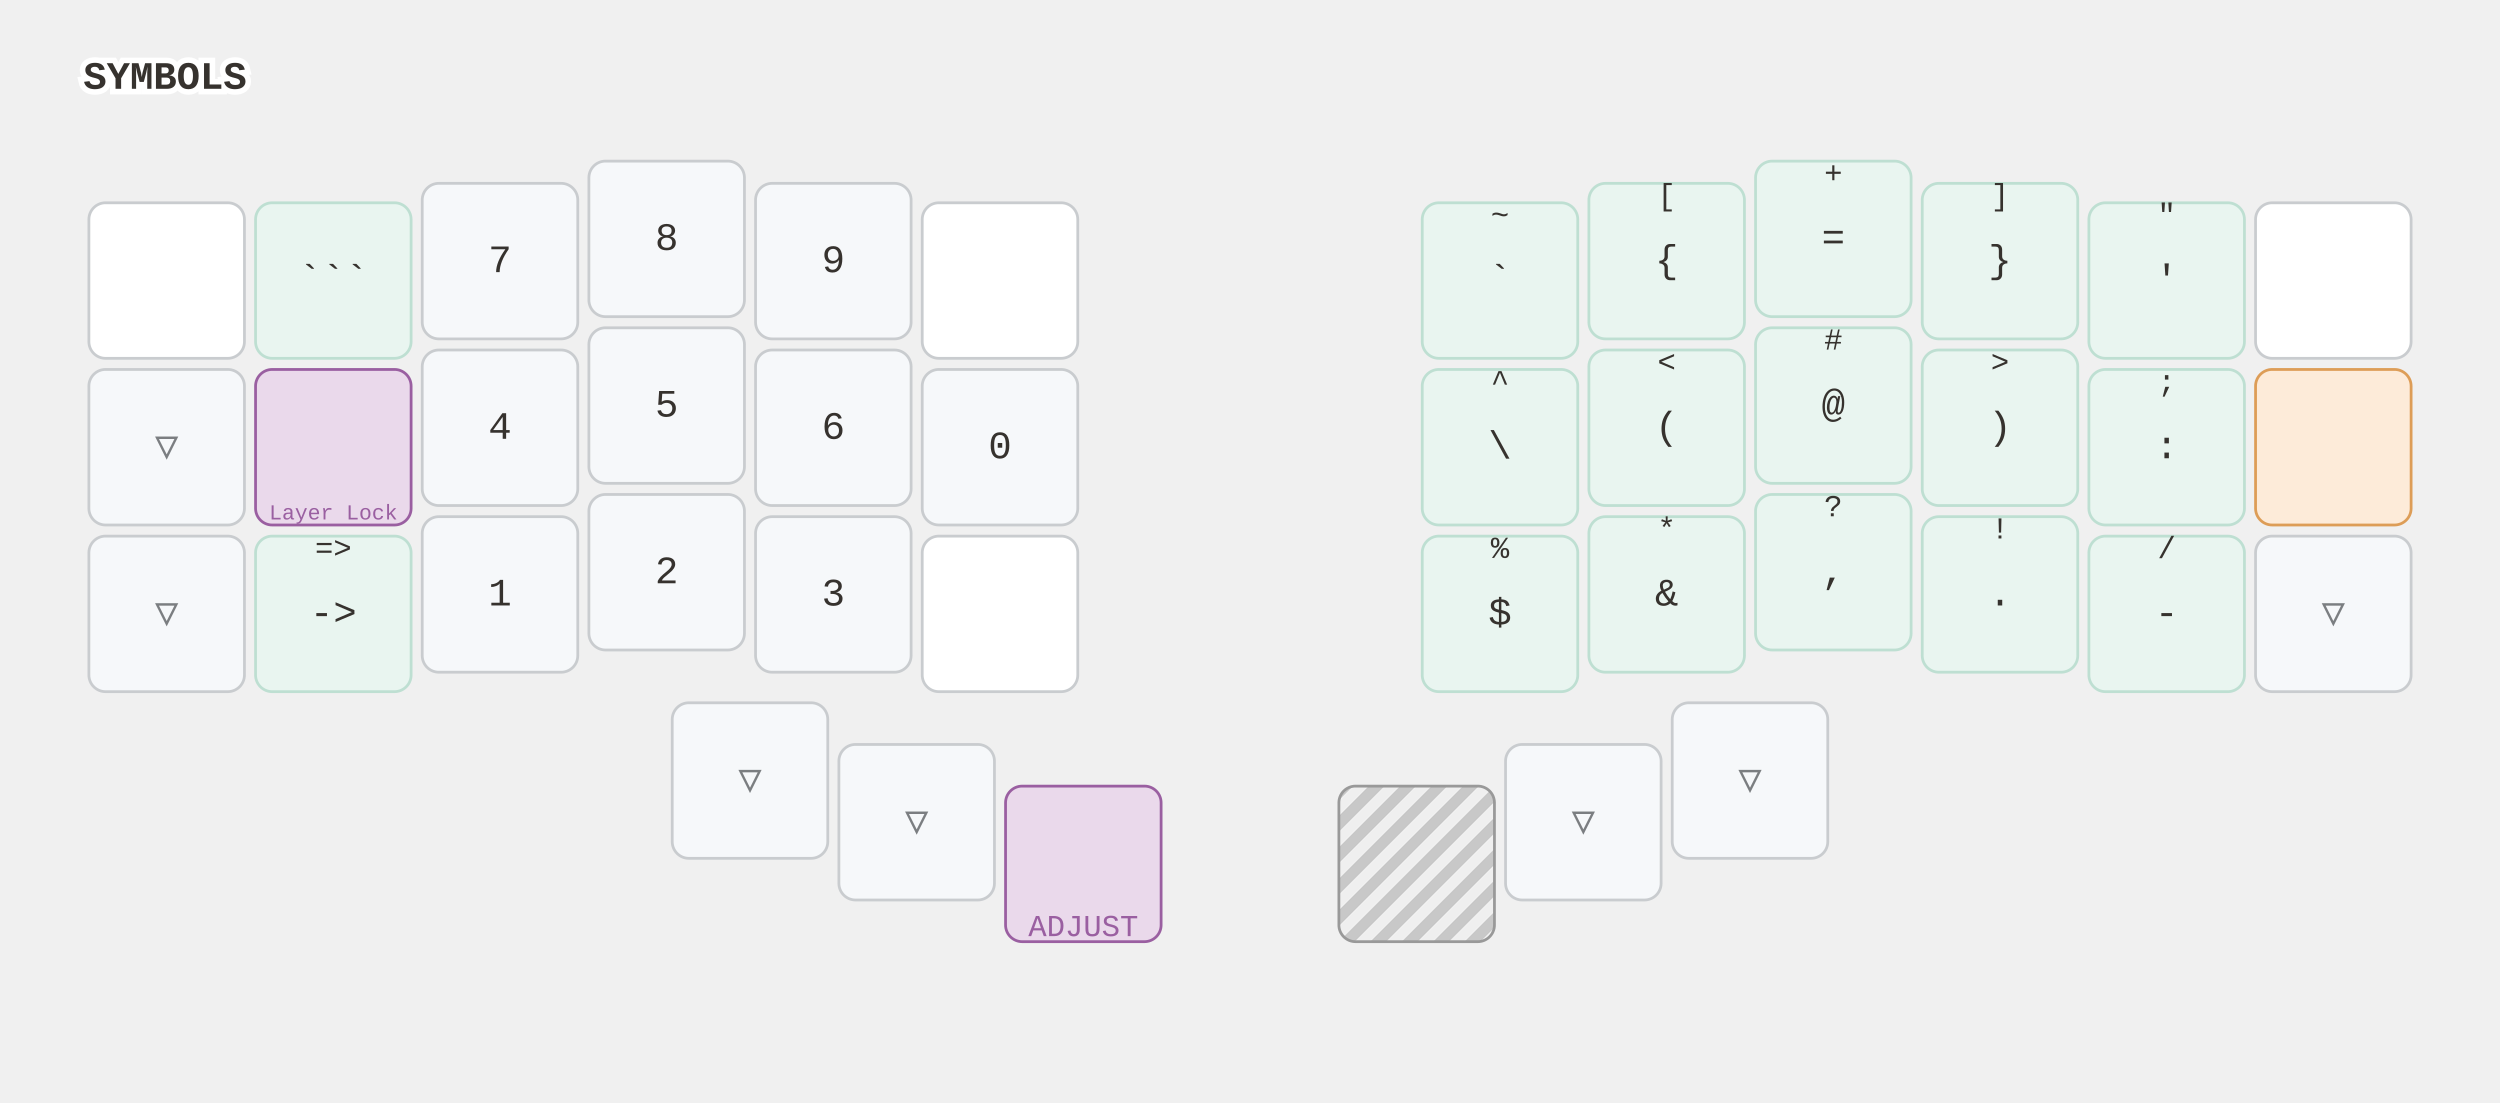
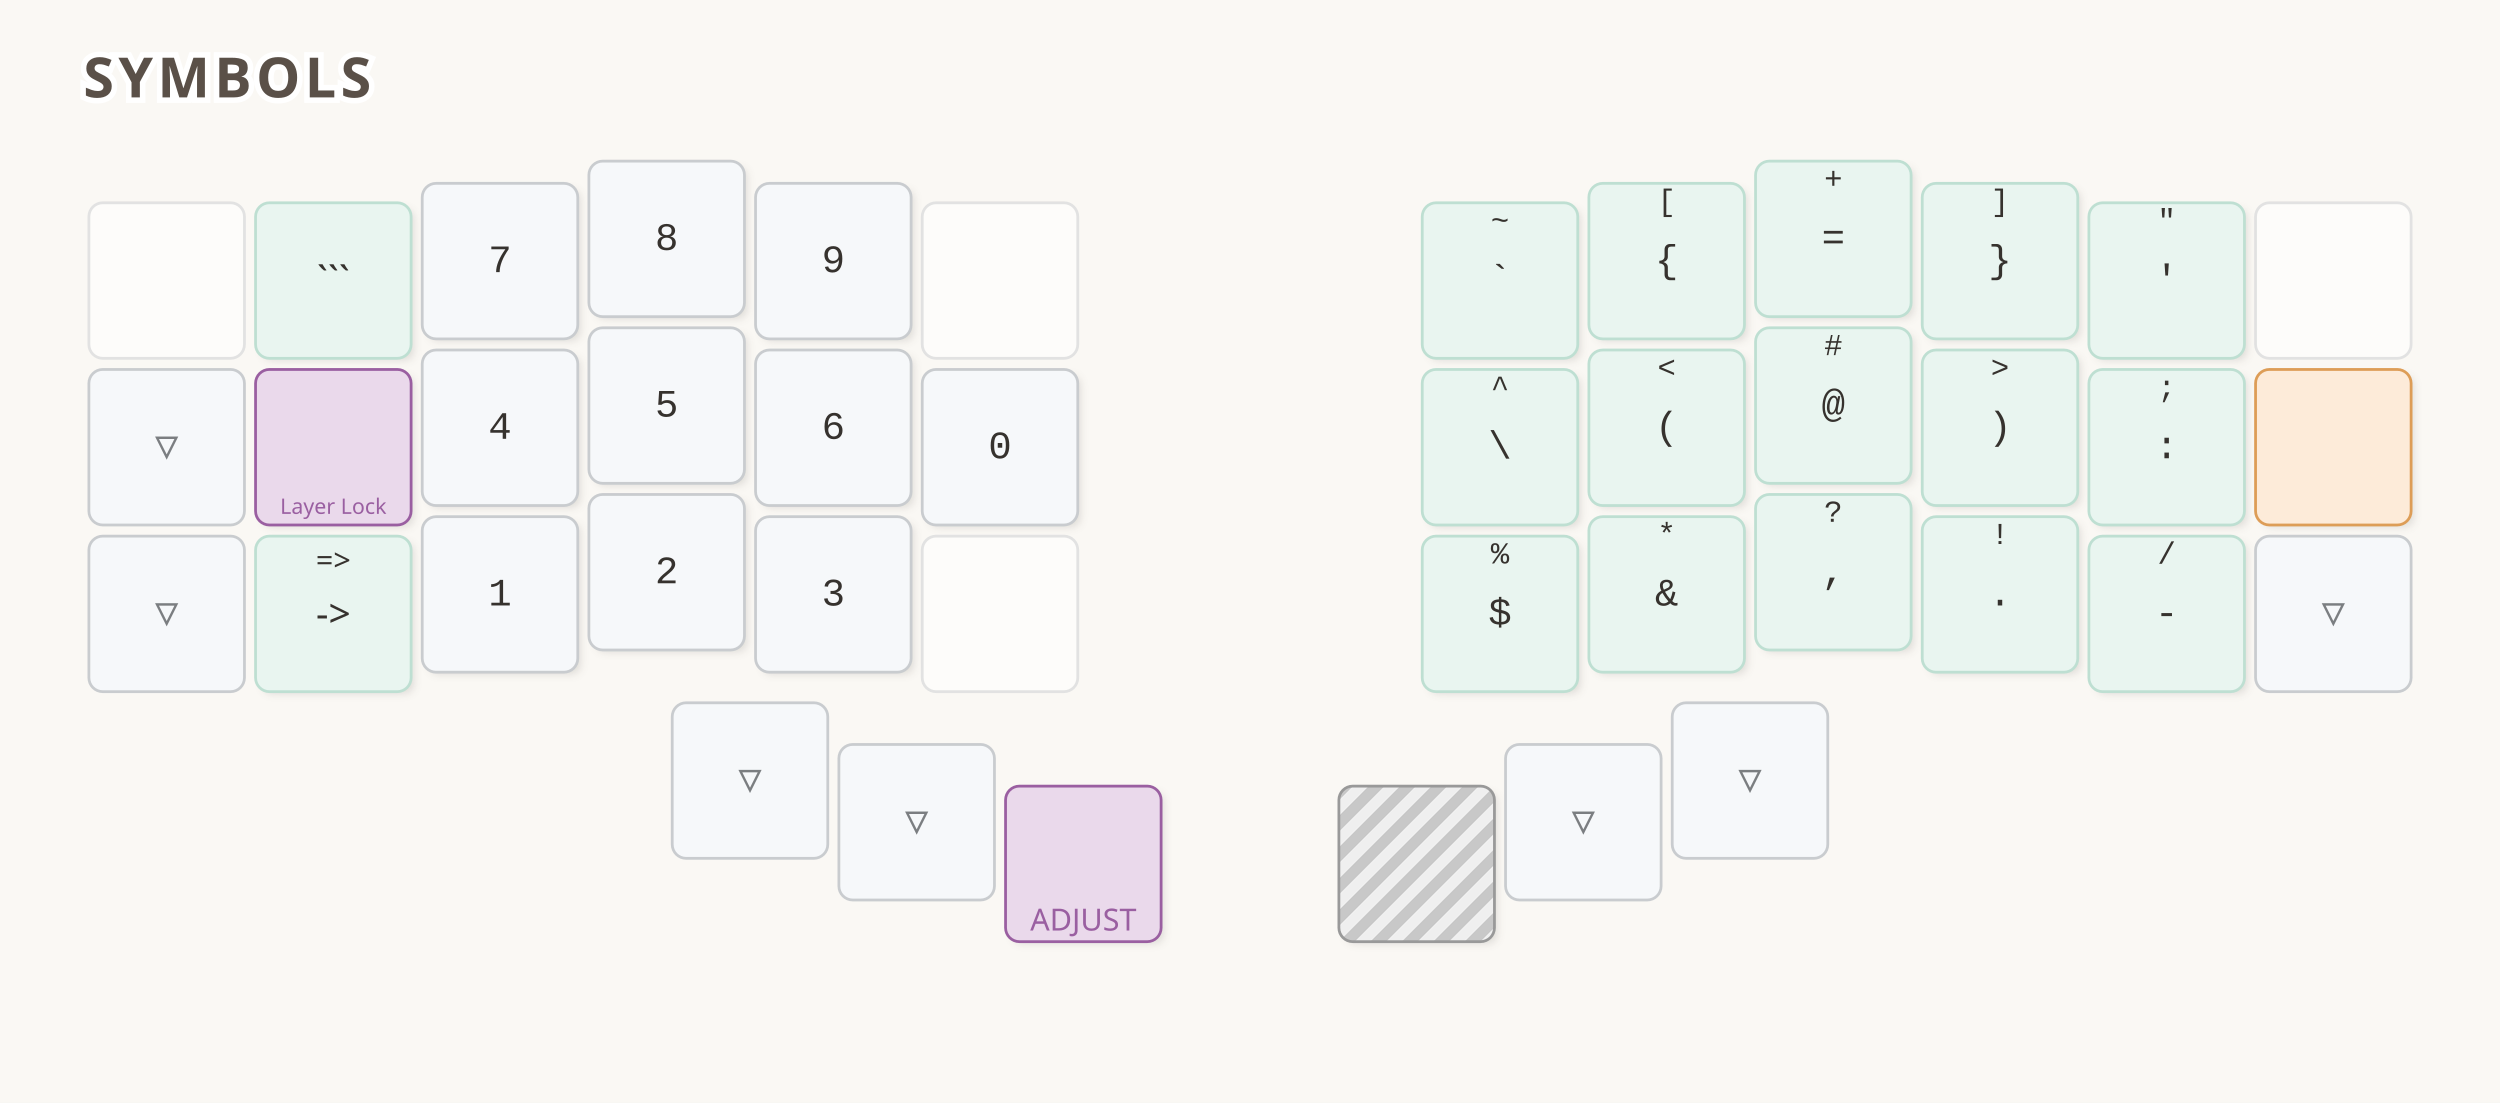
<svg xmlns="http://www.w3.org/2000/svg" xmlns:xlink="http://www.w3.org/1999/xlink" width="900" height="397" viewBox="0 0 900 397" class="keymap">
+   <defs>
+     <filter id="sh" x="-50%" y="-50%" width="200%" height="200%" color-interpolation-filters="sRGB">
+       <feGaussianBlur stdDeviation="1.6" />
+     </filter>
+   </defs>
+   <rect x="0" y="0" width="100%" height="100%" fill="#faf8f4" />
  <defs>/* start glyphs */
<svg id="mdi:backspace-outline">
      <svg id="mdi-backspace-outline" viewBox="0 0 24 24">
        <path d="M19,15.59L17.59,17L14,13.41L10.41,17L9,15.59L12.59,12L9,8.41L10.41,7L14,10.59L17.59,7L19,8.41L15.41,12L19,15.59M22,3A2,2 0 0,1 24,5V19A2,2 0 0,1 22,21H7C6.31,21 5.77,20.64 5.41,20.11L0,12L5.41,3.88C5.77,3.35 6.31,3 7,3H22M22,5H7L2.28,12L7,19H22V5Z" />
        <defs>
          <pattern id="stripes" patternUnits="userSpaceOnUse" width="8" height="8" patternTransform="rotate(45)">
            <rect width="8" height="8" fill="#efefef" />
            <rect width="4" height="8" fill="#c8c8c8" />
          </pattern>
        </defs>
      </svg>
      <defs>
        <pattern id="stripes" patternUnits="userSpaceOnUse" width="8" height="8" patternTransform="rotate(45)">
          <rect width="8" height="8" fill="#efefef" />
          <rect width="4" height="8" fill="#c8c8c8" />
        </pattern>
      </defs>
    </svg>
    <svg id="mdi:layers-triple-outline">
      <svg id="mdi-layers-triple-outline" viewBox="0 0 24 24">
        <path d="M12 16.54L19.37 10.8L21 12.07L12 19.07L3 12.07L4.62 10.81L12 16.54M12 14L3 7L12 0L21 7L12 14M12 2.53L6.26 7L12 11.47L17.74 7L12 2.53M12 21.47L19.37 15.73L21 17L12 24L3 17L4.62 15.74L12 21.47" />
        <defs>
          <pattern id="stripes" patternUnits="userSpaceOnUse" width="8" height="8" patternTransform="rotate(45)">
            <rect width="8" height="8" fill="#efefef" />
            <rect width="4" height="8" fill="#c8c8c8" />
          </pattern>
        </defs>
      </svg>
      <defs>
        <pattern id="stripes" patternUnits="userSpaceOnUse" width="8" height="8" patternTransform="rotate(45)">
          <rect width="8" height="8" fill="#efefef" />
          <rect width="4" height="8" fill="#c8c8c8" />
        </pattern>
      </defs>
    </svg>
    <svg id="mdi:lock-outline">
      <svg id="mdi-lock-outline" viewBox="0 0 24 24">
        <path d="M12,17C10.89,17 10,16.1 10,15C10,13.89 10.89,13 12,13A2,2 0 0,1 14,15A2,2 0 0,1 12,17M18,20V10H6V20H18M18,8A2,2 0 0,1 20,10V20A2,2 0 0,1 18,22H6C4.89,22 4,21.1 4,20V10C4,8.89 4.89,8 6,8H7V6A5,5 0 0,1 12,1A5,5 0 0,1 17,6V8H18M12,3A3,3 0 0,0 9,6V8H15V6A3,3 0 0,0 12,3Z" />
        <defs>
          <pattern id="stripes" patternUnits="userSpaceOnUse" width="8" height="8" patternTransform="rotate(45)">
            <rect width="8" height="8" fill="#efefef" />
            <rect width="4" height="8" fill="#c8c8c8" />
          </pattern>
        </defs>
      </svg>
      <defs>
        <pattern id="stripes" patternUnits="userSpaceOnUse" width="8" height="8" patternTransform="rotate(45)">
          <rect width="8" height="8" fill="#efefef" />
          <rect width="4" height="8" fill="#c8c8c8" />
        </pattern>
      </defs>
    </svg>
  </defs>/* end glyphs */
<style>/* inherit to force styles through use tags */
svg path {
    fill: inherit;
}

/* font and background color specifications */
svg.keymap {
-     font-family: SFMono-Regular,Consolas,Liberation Mono,Menlo,monospace;
+     font-family: 'Source Sans 3','Source Sans Pro',sans-serif;
    font-size: 14px;
    font-kerning: normal;
    text-rendering: optimizeLegibility;
    fill: #24292e;
}

/* default key styling */
rect.key {
    fill: #f6f8fa;
}

rect.key, rect.combo {
    stroke: #c9cccf;
    stroke-width: 1;
}

/* default key side styling, only used is draw_key_sides is set */
rect.side {
    filter: brightness(90%);
}

/* color accent for combo boxes */
rect.combo, rect.combo-separate {
    fill: #cdf;
}

/* color accent for held keys */
rect.held, rect.combo.held {
    fill: #fdd;
}

/* color accent for ghost (optional) keys */
rect.ghost, rect.combo.ghost {
    stroke-dasharray: 4, 4;
    stroke-width: 2;
}

text {
    text-anchor: middle;
    dominant-baseline: middle;
}

/* styling for layer labels */
text.label {
-     font-weight: bold;
+     font-weight: 600;
+     font-size: 20px;
+     letter-spacing: 0.08em;
+     fill: #5a5048;
    text-anchor: start;
    stroke: white;
    stroke-width: 4;
    paint-order: stroke;
}

/* styling for optional footer */
text.footer {
    text-anchor: end;
    dominant-baseline: auto;
    stroke: white;
    stroke-width: 4;
    paint-order: stroke;
}

/* styling for combo tap, and key non-tap label text */
text.combo, text.hold, text.shifted, text.left, text.right, text.tl, text.tr, text.bl, text.br {
    font-size: 11px;
}

text.hold, text.bl, text.br {
    text-anchor: middle;
    dominant-baseline: auto;
}

text.shifted, text.tl, text.tr {
    text-anchor: middle;
    dominant-baseline: hanging;
}

text.left, text.tl, text.bl {
    text-anchor: start;
}

text.right, text.tr, text.br {
    text-anchor: end;
}

text.layer-activator {
    text-decoration: underline;
}

/* styling for hold/shifted label text in combo box */
text.combo.hold, text.combo.shifted, text.combo.left, text.combo.right {
    font-size: 8px;
}

/* lighter symbol for transparent keys */
text.trans {
    fill: #7b7e81;
}

/* styling for combo dendrons */
path.combo {
    stroke-width: 1;
    stroke: gray;
    fill: none;
}

/* Start Tabler Icons Cleanup */
/* cannot use height/width with glyphs */
.icon-tabler &gt; path {
    fill: inherit;
    stroke: inherit;
    stroke-width: 2;
}
/* hide tabler's default box */
.icon-tabler &gt; path[stroke="none"][fill="none"] {
    visibility: hidden;
}
/* End Tabler Icons Cleanup */

/* Two-tier palette: pale fills = content regions (ambient), vivid = behavior */
/* Tier 1 - ambient content categories (default dark text) */
/* Palette: grey = alphas/trans (default), white = unused, green = symbols,
   purple = layers, blue = navigation (incl. latches), orange = everything else */
svg.keymap { fill: #36322e; }
- .key.none rect { fill: white; }
- .key.symbol rect { fill: #e9f5f0; stroke: #bedfd2; }
- .key.layer rect { fill: #ead9eb; stroke: #9a5fa1; }
+ .key.none rect.key { fill: white; opacity: 50%; }
+ .key.symbol rect.key { fill: #e9f5f0; stroke: #bedfd2; }
+ .key.layer rect.key { fill: #ead9eb; stroke: #9a5fa1; }
.key.layer.tap, .key.layer.hold, .key.layer.shifted { fill: #9a5fa1; }
- .key.nav rect { fill: #dbe9f8; stroke: #6b97c9; }
+ .key.nav rect.key { fill: #dbe9f8; stroke: #6b97c9; }
.key.delhold.tap, .key.delhold.hold, .key.delhold.shifted { fill: #c25f54; }
- .key.editing rect, .key.state rect, .key.danger rect, .key.modifier rect { fill: #fdebd9; stroke: #dd9d57; }
- .key.system rect { fill: #f9f0c9; stroke: #cdb94e; }
+ .key.editing rect.key, .key.state rect.key, .key.danger rect.key, .key.modifier rect.key { fill: #fdebd9; stroke: #dd9d57; }
+ .key.system rect.key { fill: #f9f0c9; stroke: #cdb94e; }
.key.modifier.tap, .key.modifier.hold, .key.modifier.shifted { fill: #b06c1f; }
.key.modtap.hold { fill: #4a7ab8; font-weight: bold; }
- .key.held rect { fill: url(#stripes); stroke: #999999; }
- .combo.state rect { fill: #fdebd9; stroke: #dd9d57; }
- .combo.symbol rect { fill: #e9f5f0; stroke: #bedfd2; }
+ .key.held rect.key { fill: url(#stripes); stroke: #999999; }
+ .combo.state rect.key { fill: #fdebd9; stroke: #dd9d57; }
+ .combo.symbol rect.key { fill: #e9f5f0; stroke: #bedfd2; }
+ .key.shifted { transform: translateY(2px); }
+ .key.hold {transform: translateY(-2px); }
</style>
  <g transform="translate(30, 0)" class="layer-SYMBOLS">
    <text x="0" y="28" class="label" id="SYMBOLS">SYMBOLS</text>
    <g transform="translate(0, 56)">
      <g transform="translate(30, 45)" class="key none keypos-0">
-         <rect rx="6" ry="6" x="-28" y="-28" width="56" height="56" class="key none" />
+         <rect rx="5" ry="5" x="-28" y="-28" width="56" height="56" class="key none" />
      </g>
      <g transform="translate(90, 45)" class="key symbol keypos-1">
-         <rect rx="6" ry="6" x="-28" y="-28" width="56" height="56" class="key symbol" />
+         <rect x="-25.2" y="-25.5" width="54" height="54" rx="3" ry="3" fill="#3a2f25" opacity="0.16" filter="url(#sh)" />
+         <rect rx="5" ry="5" x="-28" y="-28" width="56" height="56" class="key symbol" />
        <text x="0" y="0" class="key symbol tap">```</text>
      </g>
      <g transform="translate(150, 38)" class="key keypos-2">
-         <rect rx="6" ry="6" x="-28" y="-28" width="56" height="56" class="key" />
-         <text x="0" y="0" class="key tap">7</text>
+         <rect x="-25.2" y="-25.5" width="54" height="54" rx="3" ry="3" fill="#3a2f25" opacity="0.16" filter="url(#sh)" />
+         <rect rx="5" ry="5" x="-28" y="-28" width="56" height="56" class="key" />
+         <text style="font-family:SFMono-Regular,Consolas,Liberation Mono,Menlo,monospace" x="0" y="0" class="key tap">7</text>
      </g>
      <g transform="translate(210, 30)" class="key keypos-3">
-         <rect rx="6" ry="6" x="-28" y="-28" width="56" height="56" class="key" />
-         <text x="0" y="0" class="key tap">8</text>
+         <rect x="-25.2" y="-25.5" width="54" height="54" rx="3" ry="3" fill="#3a2f25" opacity="0.16" filter="url(#sh)" />
+         <rect rx="5" ry="5" x="-28" y="-28" width="56" height="56" class="key" />
+         <text style="font-family:SFMono-Regular,Consolas,Liberation Mono,Menlo,monospace" x="0" y="0" class="key tap">8</text>
      </g>
      <g transform="translate(270, 38)" class="key keypos-4">
-         <rect rx="6" ry="6" x="-28" y="-28" width="56" height="56" class="key" />
-         <text x="0" y="0" class="key tap">9</text>
+         <rect x="-25.2" y="-25.5" width="54" height="54" rx="3" ry="3" fill="#3a2f25" opacity="0.16" filter="url(#sh)" />
+         <rect rx="5" ry="5" x="-28" y="-28" width="56" height="56" class="key" />
+         <text style="font-family:SFMono-Regular,Consolas,Liberation Mono,Menlo,monospace" x="0" y="0" class="key tap">9</text>
      </g>
      <g transform="translate(330, 45)" class="key none keypos-5">
-         <rect rx="6" ry="6" x="-28" y="-28" width="56" height="56" class="key none" />
+         <rect rx="5" ry="5" x="-28" y="-28" width="56" height="56" class="key none" />
      </g>
      <g transform="translate(510, 45)" class="key symbol keypos-6">
-         <rect rx="6" ry="6" x="-28" y="-28" width="56" height="56" class="key symbol" />
-         <text x="0" y="0" class="key symbol tap">`</text>
-         <text x="0" y="-26" class="key symbol shifted">~</text>
+         <rect x="-25.2" y="-25.5" width="54" height="54" rx="3" ry="3" fill="#3a2f25" opacity="0.16" filter="url(#sh)" />
+         <rect rx="5" ry="5" x="-28" y="-28" width="56" height="56" class="key symbol" />
+         <text style="font-family:SFMono-Regular,Consolas,Liberation Mono,Menlo,monospace" x="0" y="0" class="key symbol tap">`</text>
+         <text style="font-family:SFMono-Regular,Consolas,Liberation Mono,Menlo,monospace" x="0" y="-26" class="key symbol shifted">~</text>
      </g>
      <g transform="translate(570, 38)" class="key symbol keypos-7">
-         <rect rx="6" ry="6" x="-28" y="-28" width="56" height="56" class="key symbol" />
-         <text x="0" y="0" class="key symbol tap">{</text>
-         <text x="0" y="-26" class="key symbol shifted">[</text>
+         <rect x="-25.2" y="-25.5" width="54" height="54" rx="3" ry="3" fill="#3a2f25" opacity="0.16" filter="url(#sh)" />
+         <rect rx="5" ry="5" x="-28" y="-28" width="56" height="56" class="key symbol" />
+         <text style="font-family:SFMono-Regular,Consolas,Liberation Mono,Menlo,monospace" x="0" y="0" class="key symbol tap">{</text>
+         <text style="font-family:SFMono-Regular,Consolas,Liberation Mono,Menlo,monospace" x="0" y="-26" class="key symbol shifted">[</text>
      </g>
      <g transform="translate(630, 30)" class="key symbol keypos-8">
-         <rect rx="6" ry="6" x="-28" y="-28" width="56" height="56" class="key symbol" />
-         <text x="0" y="0" class="key symbol tap">=</text>
-         <text x="0" y="-26" class="key symbol shifted">+</text>
+         <rect x="-25.2" y="-25.5" width="54" height="54" rx="3" ry="3" fill="#3a2f25" opacity="0.16" filter="url(#sh)" />
+         <rect rx="5" ry="5" x="-28" y="-28" width="56" height="56" class="key symbol" />
+         <text style="font-family:SFMono-Regular,Consolas,Liberation Mono,Menlo,monospace" x="0" y="0" class="key symbol tap">=</text>
+         <text style="font-family:SFMono-Regular,Consolas,Liberation Mono,Menlo,monospace" x="0" y="-26" class="key symbol shifted">+</text>
      </g>
      <g transform="translate(690, 38)" class="key symbol keypos-9">
-         <rect rx="6" ry="6" x="-28" y="-28" width="56" height="56" class="key symbol" />
-         <text x="0" y="0" class="key symbol tap">}</text>
-         <text x="0" y="-26" class="key symbol shifted">]</text>
+         <rect x="-25.2" y="-25.5" width="54" height="54" rx="3" ry="3" fill="#3a2f25" opacity="0.16" filter="url(#sh)" />
+         <rect rx="5" ry="5" x="-28" y="-28" width="56" height="56" class="key symbol" />
+         <text style="font-family:SFMono-Regular,Consolas,Liberation Mono,Menlo,monospace" x="0" y="0" class="key symbol tap">}</text>
+         <text style="font-family:SFMono-Regular,Consolas,Liberation Mono,Menlo,monospace" x="0" y="-26" class="key symbol shifted">]</text>
      </g>
      <g transform="translate(750, 45)" class="key symbol keypos-10">
-         <rect rx="6" ry="6" x="-28" y="-28" width="56" height="56" class="key symbol" />
-         <text x="0" y="0" class="key symbol tap">'</text>
-         <text x="0" y="-26" class="key symbol shifted">"</text>
+         <rect x="-25.2" y="-25.5" width="54" height="54" rx="3" ry="3" fill="#3a2f25" opacity="0.16" filter="url(#sh)" />
+         <rect rx="5" ry="5" x="-28" y="-28" width="56" height="56" class="key symbol" />
+         <text style="font-family:SFMono-Regular,Consolas,Liberation Mono,Menlo,monospace" x="0" y="0" class="key symbol tap">'</text>
+         <text style="font-family:SFMono-Regular,Consolas,Liberation Mono,Menlo,monospace" x="0" y="-26" class="key symbol shifted">"</text>
      </g>
      <g transform="translate(810, 45)" class="key none keypos-11">
-         <rect rx="6" ry="6" x="-28" y="-28" width="56" height="56" class="key none" />
+         <rect rx="5" ry="5" x="-28" y="-28" width="56" height="56" class="key none" />
      </g>
      <g transform="translate(30, 105)" class="key trans keypos-12">
-         <rect rx="6" ry="6" x="-28" y="-28" width="56" height="56" class="key trans" />
-         <text x="0" y="0" class="key trans tap">▽</text>
+         <rect rx="5" ry="5" x="-28" y="-28" width="56" height="56" class="key trans" />
+         <text style="font-family:SFMono-Regular,Consolas,Liberation Mono,Menlo,monospace" x="0" y="0" class="key trans tap">▽</text>
      </g>
      <g transform="translate(90, 105)" class="key layer keypos-13">
-         <rect rx="6" ry="6" x="-28" y="-28" width="56" height="56" class="key layer" />
+         <rect x="-25.2" y="-25.5" width="54" height="54" rx="3" ry="3" fill="#3a2f25" opacity="0.16" filter="url(#sh)" />
+         <rect rx="5" ry="5" x="-28" y="-28" width="56" height="56" class="key layer" />
        <use href="#mdi:lock-outline" xlink:href="#mdi:lock-outline" x="-7" y="-7" height="14" width="14.0" class="key layer tap glyph mdi:lock-outline" />
        <text x="0" y="26" class="key layer hold">
          <tspan style="font-size: 70%">Layer Lock</tspan>
        </text>
      </g>
      <g transform="translate(150, 98)" class="key keypos-14">
-         <rect rx="6" ry="6" x="-28" y="-28" width="56" height="56" class="key" />
-         <text x="0" y="0" class="key tap">4</text>
+         <rect x="-25.2" y="-25.5" width="54" height="54" rx="3" ry="3" fill="#3a2f25" opacity="0.16" filter="url(#sh)" />
+         <rect rx="5" ry="5" x="-28" y="-28" width="56" height="56" class="key" />
+         <text style="font-family:SFMono-Regular,Consolas,Liberation Mono,Menlo,monospace" x="0" y="0" class="key tap">4</text>
      </g>
      <g transform="translate(210, 90)" class="key keypos-15">
-         <rect rx="6" ry="6" x="-28" y="-28" width="56" height="56" class="key" />
-         <text x="0" y="0" class="key tap">5</text>
+         <rect x="-25.2" y="-25.5" width="54" height="54" rx="3" ry="3" fill="#3a2f25" opacity="0.16" filter="url(#sh)" />
+         <rect rx="5" ry="5" x="-28" y="-28" width="56" height="56" class="key" />
+         <text style="font-family:SFMono-Regular,Consolas,Liberation Mono,Menlo,monospace" x="0" y="0" class="key tap">5</text>
      </g>
      <g transform="translate(270, 98)" class="key keypos-16">
-         <rect rx="6" ry="6" x="-28" y="-28" width="56" height="56" class="key" />
-         <text x="0" y="0" class="key tap">6</text>
+         <rect x="-25.2" y="-25.5" width="54" height="54" rx="3" ry="3" fill="#3a2f25" opacity="0.16" filter="url(#sh)" />
+         <rect rx="5" ry="5" x="-28" y="-28" width="56" height="56" class="key" />
+         <text style="font-family:SFMono-Regular,Consolas,Liberation Mono,Menlo,monospace" x="0" y="0" class="key tap">6</text>
      </g>
      <g transform="translate(330, 105)" class="key keypos-17">
-         <rect rx="6" ry="6" x="-28" y="-28" width="56" height="56" class="key" />
-         <text x="0" y="0" class="key tap">0</text>
+         <rect x="-25.2" y="-25.5" width="54" height="54" rx="3" ry="3" fill="#3a2f25" opacity="0.16" filter="url(#sh)" />
+         <rect rx="5" ry="5" x="-28" y="-28" width="56" height="56" class="key" />
+         <text style="font-family:SFMono-Regular,Consolas,Liberation Mono,Menlo,monospace" x="0" y="0" class="key tap">0</text>
      </g>
      <g transform="translate(510, 105)" class="key symbol keypos-18">
-         <rect rx="6" ry="6" x="-28" y="-28" width="56" height="56" class="key symbol" />
-         <text x="0" y="0" class="key symbol tap">\</text>
-         <text x="0" y="-26" class="key symbol shifted">^</text>
+         <rect x="-25.2" y="-25.5" width="54" height="54" rx="3" ry="3" fill="#3a2f25" opacity="0.16" filter="url(#sh)" />
+         <rect rx="5" ry="5" x="-28" y="-28" width="56" height="56" class="key symbol" />
+         <text style="font-family:SFMono-Regular,Consolas,Liberation Mono,Menlo,monospace" x="0" y="0" class="key symbol tap">\</text>
+         <text style="font-family:SFMono-Regular,Consolas,Liberation Mono,Menlo,monospace" x="0" y="-26" class="key symbol shifted">^</text>
      </g>
      <g transform="translate(570, 98)" class="key symbol keypos-19">
-         <rect rx="6" ry="6" x="-28" y="-28" width="56" height="56" class="key symbol" />
-         <text x="0" y="0" class="key symbol tap">(</text>
-         <text x="0" y="-26" class="key symbol shifted">&lt;</text>
+         <rect x="-25.2" y="-25.5" width="54" height="54" rx="3" ry="3" fill="#3a2f25" opacity="0.16" filter="url(#sh)" />
+         <rect rx="5" ry="5" x="-28" y="-28" width="56" height="56" class="key symbol" />
+         <text style="font-family:SFMono-Regular,Consolas,Liberation Mono,Menlo,monospace" x="0" y="0" class="key symbol tap">(</text>
+         <text style="font-family:SFMono-Regular,Consolas,Liberation Mono,Menlo,monospace" x="0" y="-26" class="key symbol shifted">&lt;</text>
      </g>
      <g transform="translate(630, 90)" class="key symbol keypos-20">
-         <rect rx="6" ry="6" x="-28" y="-28" width="56" height="56" class="key symbol" />
-         <text x="0" y="0" class="key symbol tap">@</text>
-         <text x="0" y="-26" class="key symbol shifted">#</text>
+         <rect x="-25.2" y="-25.5" width="54" height="54" rx="3" ry="3" fill="#3a2f25" opacity="0.16" filter="url(#sh)" />
+         <rect rx="5" ry="5" x="-28" y="-28" width="56" height="56" class="key symbol" />
+         <text style="font-family:SFMono-Regular,Consolas,Liberation Mono,Menlo,monospace" x="0" y="0" class="key symbol tap">@</text>
+         <text style="font-family:SFMono-Regular,Consolas,Liberation Mono,Menlo,monospace" x="0" y="-26" class="key symbol shifted">#</text>
      </g>
      <g transform="translate(690, 98)" class="key symbol keypos-21">
-         <rect rx="6" ry="6" x="-28" y="-28" width="56" height="56" class="key symbol" />
-         <text x="0" y="0" class="key symbol tap">)</text>
-         <text x="0" y="-26" class="key symbol shifted">&gt;</text>
+         <rect x="-25.2" y="-25.5" width="54" height="54" rx="3" ry="3" fill="#3a2f25" opacity="0.16" filter="url(#sh)" />
+         <rect rx="5" ry="5" x="-28" y="-28" width="56" height="56" class="key symbol" />
+         <text style="font-family:SFMono-Regular,Consolas,Liberation Mono,Menlo,monospace" x="0" y="0" class="key symbol tap">)</text>
+         <text style="font-family:SFMono-Regular,Consolas,Liberation Mono,Menlo,monospace" x="0" y="-26" class="key symbol shifted">&gt;</text>
      </g>
      <g transform="translate(750, 105)" class="key symbol keypos-22">
-         <rect rx="6" ry="6" x="-28" y="-28" width="56" height="56" class="key symbol" />
-         <text x="0" y="0" class="key symbol tap">:</text>
-         <text x="0" y="-26" class="key symbol shifted">;</text>
+         <rect x="-25.2" y="-25.5" width="54" height="54" rx="3" ry="3" fill="#3a2f25" opacity="0.16" filter="url(#sh)" />
+         <rect rx="5" ry="5" x="-28" y="-28" width="56" height="56" class="key symbol" />
+         <text style="font-family:SFMono-Regular,Consolas,Liberation Mono,Menlo,monospace" x="0" y="0" class="key symbol tap">:</text>
+         <text style="font-family:SFMono-Regular,Consolas,Liberation Mono,Menlo,monospace" x="0" y="-26" class="key symbol shifted">;</text>
      </g>
      <g transform="translate(810, 105)" class="key editing keypos-23">
-         <rect rx="6" ry="6" x="-28" y="-28" width="56" height="56" class="key editing" />
+         <rect x="-25.2" y="-25.5" width="54" height="54" rx="3" ry="3" fill="#3a2f25" opacity="0.16" filter="url(#sh)" />
+         <rect rx="5" ry="5" x="-28" y="-28" width="56" height="56" class="key editing" />
        <use href="#mdi:backspace-outline" xlink:href="#mdi:backspace-outline" x="-7" y="-7" height="14" width="14.0" class="key editing tap glyph mdi:backspace-outline" />
      </g>
      <g transform="translate(30, 165)" class="key trans keypos-24">
-         <rect rx="6" ry="6" x="-28" y="-28" width="56" height="56" class="key trans" />
-         <text x="0" y="0" class="key trans tap">▽</text>
+         <rect rx="5" ry="5" x="-28" y="-28" width="56" height="56" class="key trans" />
+         <text style="font-family:SFMono-Regular,Consolas,Liberation Mono,Menlo,monospace" x="0" y="0" class="key trans tap">▽</text>
      </g>
      <g transform="translate(90, 165)" class="key symbol keypos-25">
-         <rect rx="6" ry="6" x="-28" y="-28" width="56" height="56" class="key symbol" />
+         <rect x="-25.2" y="-25.5" width="54" height="54" rx="3" ry="3" fill="#3a2f25" opacity="0.16" filter="url(#sh)" />
+         <rect rx="5" ry="5" x="-28" y="-28" width="56" height="56" class="key symbol" />
        <text x="0" y="0" class="key symbol tap">-&gt;</text>
        <text x="0" y="-26" class="key symbol shifted">=&gt;</text>
      </g>
      <g transform="translate(150, 158)" class="key keypos-26">
-         <rect rx="6" ry="6" x="-28" y="-28" width="56" height="56" class="key" />
-         <text x="0" y="0" class="key tap">1</text>
+         <rect x="-25.2" y="-25.5" width="54" height="54" rx="3" ry="3" fill="#3a2f25" opacity="0.16" filter="url(#sh)" />
+         <rect rx="5" ry="5" x="-28" y="-28" width="56" height="56" class="key" />
+         <text style="font-family:SFMono-Regular,Consolas,Liberation Mono,Menlo,monospace" x="0" y="0" class="key tap">1</text>
      </g>
      <g transform="translate(210, 150)" class="key keypos-27">
-         <rect rx="6" ry="6" x="-28" y="-28" width="56" height="56" class="key" />
-         <text x="0" y="0" class="key tap">2</text>
+         <rect x="-25.2" y="-25.5" width="54" height="54" rx="3" ry="3" fill="#3a2f25" opacity="0.16" filter="url(#sh)" />
+         <rect rx="5" ry="5" x="-28" y="-28" width="56" height="56" class="key" />
+         <text style="font-family:SFMono-Regular,Consolas,Liberation Mono,Menlo,monospace" x="0" y="0" class="key tap">2</text>
      </g>
      <g transform="translate(270, 158)" class="key keypos-28">
-         <rect rx="6" ry="6" x="-28" y="-28" width="56" height="56" class="key" />
-         <text x="0" y="0" class="key tap">3</text>
+         <rect x="-25.2" y="-25.5" width="54" height="54" rx="3" ry="3" fill="#3a2f25" opacity="0.16" filter="url(#sh)" />
+         <rect rx="5" ry="5" x="-28" y="-28" width="56" height="56" class="key" />
+         <text style="font-family:SFMono-Regular,Consolas,Liberation Mono,Menlo,monospace" x="0" y="0" class="key tap">3</text>
      </g>
      <g transform="translate(330, 165)" class="key none keypos-29">
-         <rect rx="6" ry="6" x="-28" y="-28" width="56" height="56" class="key none" />
+         <rect rx="5" ry="5" x="-28" y="-28" width="56" height="56" class="key none" />
      </g>
      <g transform="translate(510, 165)" class="key symbol keypos-30">
-         <rect rx="6" ry="6" x="-28" y="-28" width="56" height="56" class="key symbol" />
-         <text x="0" y="0" class="key symbol tap">$</text>
-         <text x="0" y="-26" class="key symbol shifted">%</text>
+         <rect x="-25.2" y="-25.5" width="54" height="54" rx="3" ry="3" fill="#3a2f25" opacity="0.16" filter="url(#sh)" />
+         <rect rx="5" ry="5" x="-28" y="-28" width="56" height="56" class="key symbol" />
+         <text style="font-family:SFMono-Regular,Consolas,Liberation Mono,Menlo,monospace" x="0" y="0" class="key symbol tap">$</text>
+         <text style="font-family:SFMono-Regular,Consolas,Liberation Mono,Menlo,monospace" x="0" y="-26" class="key symbol shifted">%</text>
      </g>
      <g transform="translate(570, 158)" class="key symbol keypos-31">
-         <rect rx="6" ry="6" x="-28" y="-28" width="56" height="56" class="key symbol" />
-         <text x="0" y="0" class="key symbol tap">&amp;</text>
-         <text x="0" y="-26" class="key symbol shifted">*</text>
+         <rect x="-25.2" y="-25.5" width="54" height="54" rx="3" ry="3" fill="#3a2f25" opacity="0.16" filter="url(#sh)" />
+         <rect rx="5" ry="5" x="-28" y="-28" width="56" height="56" class="key symbol" />
+         <text style="font-family:SFMono-Regular,Consolas,Liberation Mono,Menlo,monospace" x="0" y="0" class="key symbol tap">&amp;</text>
+         <text style="font-family:SFMono-Regular,Consolas,Liberation Mono,Menlo,monospace" x="0" y="-26" class="key symbol shifted">*</text>
      </g>
      <g transform="translate(630, 150)" class="key symbol keypos-32">
-         <rect rx="6" ry="6" x="-28" y="-28" width="56" height="56" class="key symbol" />
-         <text x="0" y="0" class="key symbol tap">,</text>
-         <text x="0" y="-26" class="key symbol shifted">?</text>
+         <rect x="-25.2" y="-25.5" width="54" height="54" rx="3" ry="3" fill="#3a2f25" opacity="0.16" filter="url(#sh)" />
+         <rect rx="5" ry="5" x="-28" y="-28" width="56" height="56" class="key symbol" />
+         <text style="font-family:SFMono-Regular,Consolas,Liberation Mono,Menlo,monospace" x="0" y="0" class="key symbol tap">,</text>
+         <text style="font-family:SFMono-Regular,Consolas,Liberation Mono,Menlo,monospace" x="0" y="-26" class="key symbol shifted">?</text>
      </g>
      <g transform="translate(690, 158)" class="key symbol keypos-33">
-         <rect rx="6" ry="6" x="-28" y="-28" width="56" height="56" class="key symbol" />
-         <text x="0" y="0" class="key symbol tap">.</text>
-         <text x="0" y="-26" class="key symbol shifted">!</text>
+         <rect x="-25.2" y="-25.5" width="54" height="54" rx="3" ry="3" fill="#3a2f25" opacity="0.16" filter="url(#sh)" />
+         <rect rx="5" ry="5" x="-28" y="-28" width="56" height="56" class="key symbol" />
+         <text style="font-family:SFMono-Regular,Consolas,Liberation Mono,Menlo,monospace" x="0" y="0" class="key symbol tap">.</text>
+         <text style="font-family:SFMono-Regular,Consolas,Liberation Mono,Menlo,monospace" x="0" y="-26" class="key symbol shifted">!</text>
      </g>
      <g transform="translate(750, 165)" class="key symbol keypos-34">
-         <rect rx="6" ry="6" x="-28" y="-28" width="56" height="56" class="key symbol" />
-         <text x="0" y="0" class="key symbol tap">-</text>
-         <text x="0" y="-26" class="key symbol shifted">/</text>
+         <rect x="-25.2" y="-25.5" width="54" height="54" rx="3" ry="3" fill="#3a2f25" opacity="0.16" filter="url(#sh)" />
+         <rect rx="5" ry="5" x="-28" y="-28" width="56" height="56" class="key symbol" />
+         <text style="font-family:SFMono-Regular,Consolas,Liberation Mono,Menlo,monospace" x="0" y="0" class="key symbol tap">-</text>
+         <text style="font-family:SFMono-Regular,Consolas,Liberation Mono,Menlo,monospace" x="0" y="-26" class="key symbol shifted">/</text>
      </g>
      <g transform="translate(810, 165)" class="key trans keypos-35">
-         <rect rx="6" ry="6" x="-28" y="-28" width="56" height="56" class="key trans" />
-         <text x="0" y="0" class="key trans tap">▽</text>
+         <rect rx="5" ry="5" x="-28" y="-28" width="56" height="56" class="key trans" />
+         <text style="font-family:SFMono-Regular,Consolas,Liberation Mono,Menlo,monospace" x="0" y="0" class="key trans tap">▽</text>
      </g>
      <g transform="translate(240, 225)" class="key trans keypos-36">
-         <rect rx="6" ry="6" x="-28" y="-28" width="56" height="56" class="key trans" />
-         <text x="0" y="0" class="key trans tap">▽</text>
+         <rect rx="5" ry="5" x="-28" y="-28" width="56" height="56" class="key trans" />
+         <text style="font-family:SFMono-Regular,Consolas,Liberation Mono,Menlo,monospace" x="0" y="0" class="key trans tap">▽</text>
      </g>
      <g transform="translate(300, 240)" class="key trans keypos-37">
-         <rect rx="6" ry="6" x="-28" y="-28" width="56" height="56" class="key trans" />
-         <text x="0" y="0" class="key trans tap">▽</text>
+         <rect rx="5" ry="5" x="-28" y="-28" width="56" height="56" class="key trans" />
+         <text style="font-family:SFMono-Regular,Consolas,Liberation Mono,Menlo,monospace" x="0" y="0" class="key trans tap">▽</text>
      </g>
      <g transform="translate(360, 255)" class="key layer keypos-38">
-         <rect rx="6" ry="6" x="-28" y="-28" width="56" height="56" class="key layer" />
+         <rect x="-25.2" y="-25.5" width="54" height="54" rx="3" ry="3" fill="#3a2f25" opacity="0.16" filter="url(#sh)" />
+         <rect rx="5" ry="5" x="-28" y="-28" width="56" height="56" class="key layer" />
        <use href="#mdi:layers-triple-outline" xlink:href="#mdi:layers-triple-outline" x="-7" y="-7" height="14" width="14.0" class="key layer tap glyph mdi:layers-triple-outline" />
        <text x="0" y="26" class="key layer hold">ADJUST</text>
      </g>
      <g transform="translate(480, 255)" class="key held keypos-39">
-         <rect rx="6" ry="6" x="-28" y="-28" width="56" height="56" class="key held" />
+         <rect x="-25.2" y="-25.5" width="54" height="54" rx="3" ry="3" fill="#3a2f25" opacity="0.16" filter="url(#sh)" />
+         <rect rx="5" ry="5" x="-28" y="-28" width="56" height="56" class="key held" />
      </g>
      <g transform="translate(540, 240)" class="key trans keypos-40">
-         <rect rx="6" ry="6" x="-28" y="-28" width="56" height="56" class="key trans" />
-         <text x="0" y="0" class="key trans tap">▽</text>
+         <rect rx="5" ry="5" x="-28" y="-28" width="56" height="56" class="key trans" />
+         <text style="font-family:SFMono-Regular,Consolas,Liberation Mono,Menlo,monospace" x="0" y="0" class="key trans tap">▽</text>
      </g>
      <g transform="translate(600, 225)" class="key trans keypos-41">
-         <rect rx="6" ry="6" x="-28" y="-28" width="56" height="56" class="key trans" />
-         <text x="0" y="0" class="key trans tap">▽</text>
+         <rect rx="5" ry="5" x="-28" y="-28" width="56" height="56" class="key trans" />
+         <text style="font-family:SFMono-Regular,Consolas,Liberation Mono,Menlo,monospace" x="0" y="0" class="key trans tap">▽</text>
      </g>
    </g>
  </g>
  <defs>
    <pattern id="stripes" patternUnits="userSpaceOnUse" width="8" height="8" patternTransform="rotate(45)">
      <rect width="8" height="8" fill="#efefef" />
      <rect width="4" height="8" fill="#c8c8c8" />
    </pattern>
  </defs>
</svg>
